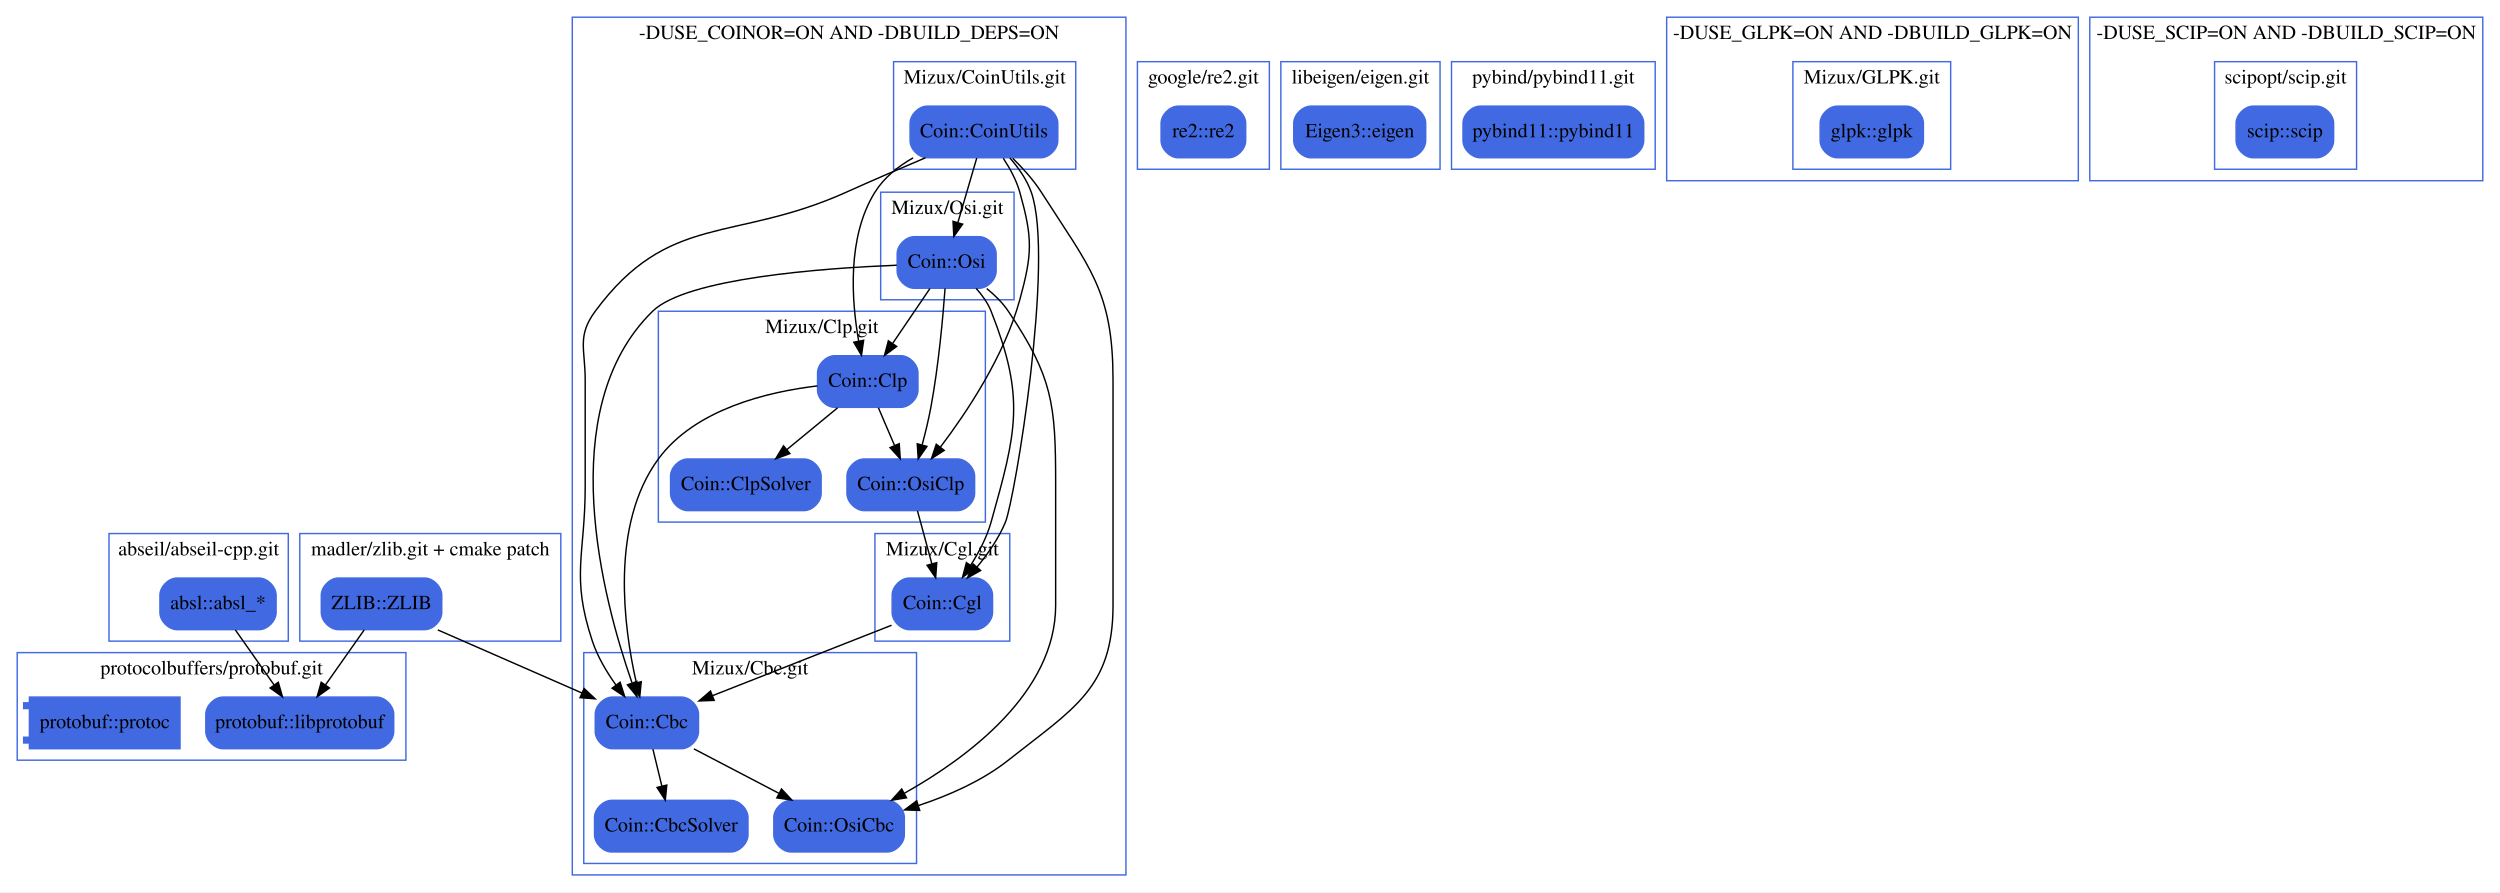
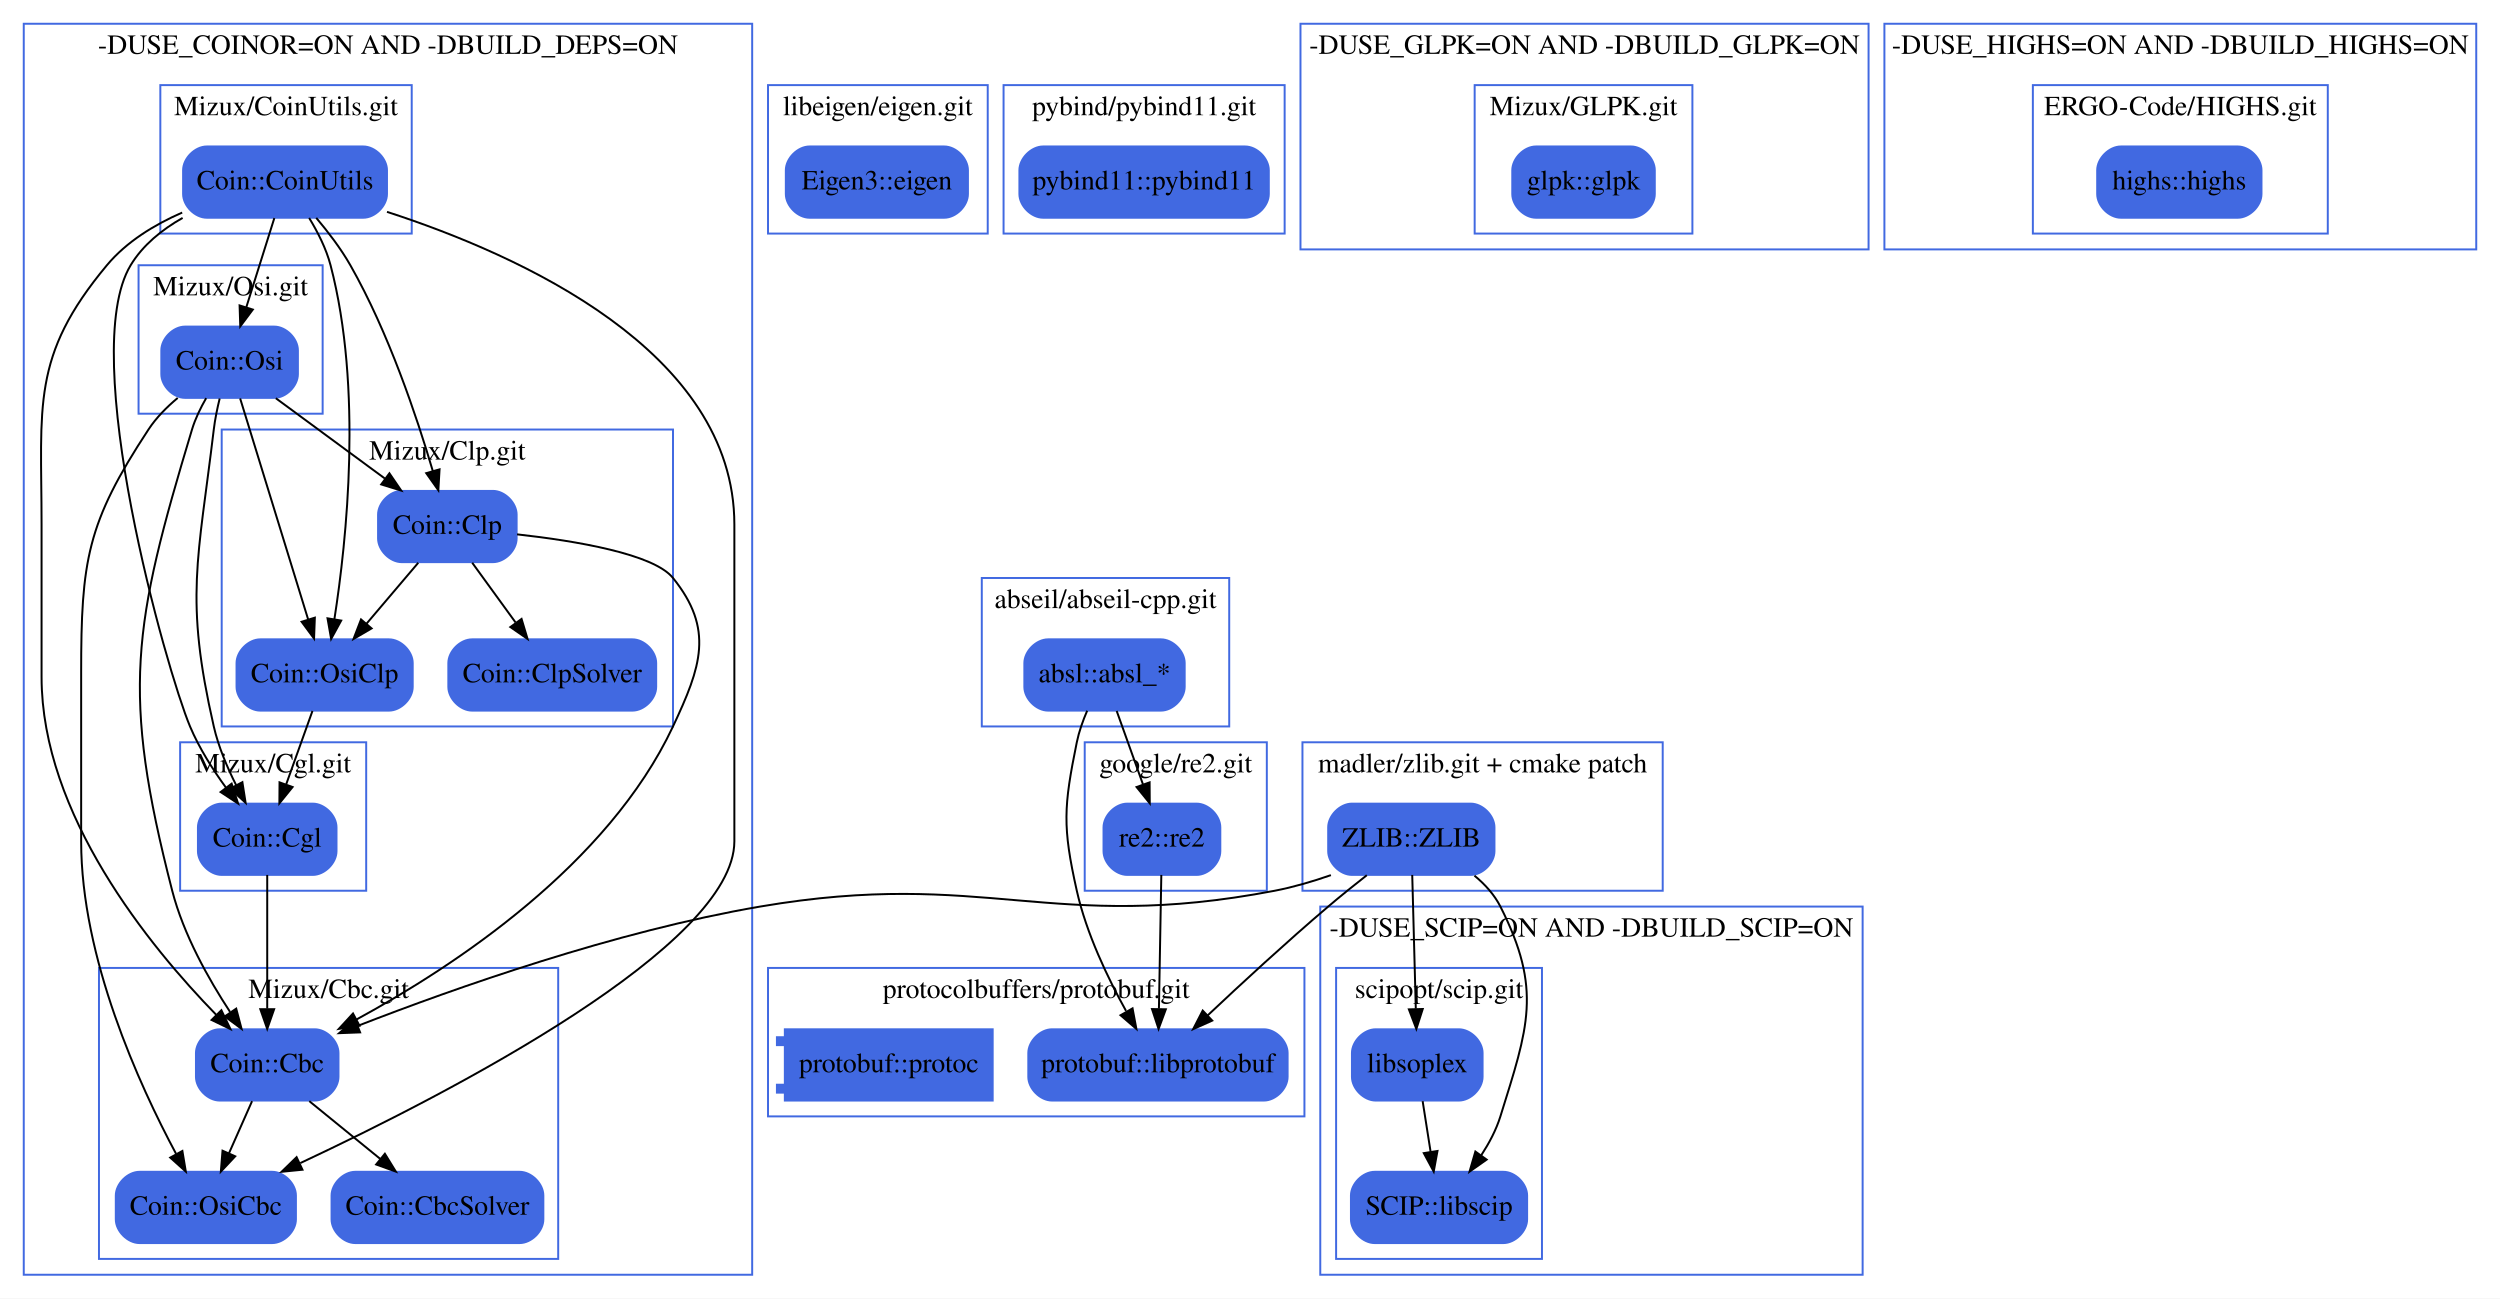
- <svg xmlns="http://www.w3.org/2000/svg" width="1743pt" height="622pt" viewBox="0.00 0.00 1743.00 622.00">
-   <g id="graph0" class="graph" transform="scale(1 1) rotate(0) translate(4 618)">
-     <polygon fill="white" stroke="transparent" points="-4,4 -4,-618 1739,-618 1739,4 -4,4" />
+ <svg xmlns="http://www.w3.org/2000/svg" width="1263pt" height="656pt" viewBox="0.00 0.00 1263.00 656.00">
+   <g id="graph0" class="graph" transform="scale(1 1) rotate(0) translate(4 652)">
+     <polygon fill="white" stroke="transparent" points="-4,4 -4,-652 1259,-652 1259,4 -4,4" />
    <g id="clust1" class="cluster">
-       <polygon fill="none" stroke="royalblue" points="205,-171 205,-246 387,-246 387,-171 205,-171" />
-       <text text-anchor="middle" x="296" y="-230.8" font-family="Times,serif" font-size="14.00">madler/zlib.git + cmake patch</text>
+       <polygon fill="none" stroke="royalblue" points="654,-202 654,-277 836,-277 836,-202 654,-202" />
+       <text text-anchor="middle" x="745" y="-261.8" font-family="Times,serif" font-size="14.00">madler/zlib.git + cmake patch</text>
    </g>
    <g id="clust2" class="cluster">
-       <polygon fill="none" stroke="royalblue" points="72,-171 72,-246 197,-246 197,-171 72,-171" />
-       <text text-anchor="middle" x="134.5" y="-230.8" font-family="Times,serif" font-size="14.00">abseil/abseil-cpp.git</text>
+       <polygon fill="none" stroke="royalblue" points="492,-285 492,-360 617,-360 617,-285 492,-285" />
+       <text text-anchor="middle" x="554.5" y="-344.8" font-family="Times,serif" font-size="14.00">abseil/abseil-cpp.git</text>
    </g>
    <g id="clust3" class="cluster">
-       <polygon fill="none" stroke="royalblue" points="8,-88 8,-163 279,-163 279,-88 8,-88" />
-       <text text-anchor="middle" x="143.5" y="-147.8" font-family="Times,serif" font-size="14.00">protocolbuffers/protobuf.git</text>
+       <polygon fill="none" stroke="royalblue" points="384,-88 384,-163 655,-163 655,-88 384,-88" />
+       <text text-anchor="middle" x="519.5" y="-147.8" font-family="Times,serif" font-size="14.00">protocolbuffers/protobuf.git</text>
    </g>
    <g id="clust4" class="cluster">
-       <polygon fill="none" stroke="royalblue" points="789,-500 789,-575 881,-575 881,-500 789,-500" />
-       <text text-anchor="middle" x="835" y="-559.8" font-family="Times,serif" font-size="14.00">google/re2.git</text>
+       <polygon fill="none" stroke="royalblue" points="544,-202 544,-277 636,-277 636,-202 544,-202" />
+       <text text-anchor="middle" x="590" y="-261.8" font-family="Times,serif" font-size="14.00">google/re2.git</text>
    </g>
    <g id="clust5" class="cluster">
-       <polygon fill="none" stroke="royalblue" points="889,-500 889,-575 1000,-575 1000,-500 889,-500" />
-       <text text-anchor="middle" x="944.5" y="-559.8" font-family="Times,serif" font-size="14.00">libeigen/eigen.git</text>
+       <polygon fill="none" stroke="royalblue" points="384,-534 384,-609 495,-609 495,-534 384,-534" />
+       <text text-anchor="middle" x="439.5" y="-593.8" font-family="Times,serif" font-size="14.00">libeigen/eigen.git</text>
    </g>
    <g id="clust6" class="cluster">
-       <polygon fill="none" stroke="royalblue" points="1008,-500 1008,-575 1150,-575 1150,-500 1008,-500" />
-       <text text-anchor="middle" x="1079" y="-559.8" font-family="Times,serif" font-size="14.00">pybind/pybind11.git</text>
+       <polygon fill="none" stroke="royalblue" points="503,-534 503,-609 645,-609 645,-534 503,-534" />
+       <text text-anchor="middle" x="574" y="-593.8" font-family="Times,serif" font-size="14.00">pybind/pybind11.git</text>
    </g>
    <g id="clust7" class="cluster">
-       <polygon fill="none" stroke="royalblue" points="395,-8 395,-606 781,-606 781,-8 395,-8" />
-       <text text-anchor="middle" x="588" y="-590.8" font-family="Times,serif" font-size="14.00">-DUSE_COINOR=ON AND -DBUILD_DEPS=ON</text>
+       <polygon fill="none" stroke="royalblue" points="8,-8 8,-640 376,-640 376,-8 8,-8" />
+       <text text-anchor="middle" x="192" y="-624.8" font-family="Times,serif" font-size="14.00">-DUSE_COINOR=ON AND -DBUILD_DEPS=ON</text>
    </g>
    <g id="clust8" class="cluster">
-       <polygon fill="none" stroke="royalblue" points="619,-500 619,-575 746,-575 746,-500 619,-500" />
-       <text text-anchor="middle" x="682.5" y="-559.8" font-family="Times,serif" font-size="14.00">Mizux/CoinUtils.git</text>
+       <polygon fill="none" stroke="royalblue" points="77,-534 77,-609 204,-609 204,-534 77,-534" />
+       <text text-anchor="middle" x="140.5" y="-593.8" font-family="Times,serif" font-size="14.00">Mizux/CoinUtils.git</text>
    </g>
    <g id="clust9" class="cluster">
-       <polygon fill="none" stroke="royalblue" points="610,-409 610,-484 703,-484 703,-409 610,-409" />
-       <text text-anchor="middle" x="656.5" y="-468.8" font-family="Times,serif" font-size="14.00">Mizux/Osi.git</text>
+       <polygon fill="none" stroke="royalblue" points="66,-443 66,-518 159,-518 159,-443 66,-443" />
+       <text text-anchor="middle" x="112.5" y="-502.8" font-family="Times,serif" font-size="14.00">Mizux/Osi.git</text>
    </g>
    <g id="clust10" class="cluster">
-       <polygon fill="none" stroke="royalblue" points="455,-254 455,-401 683,-401 683,-254 455,-254" />
-       <text text-anchor="middle" x="569" y="-385.8" font-family="Times,serif" font-size="14.00">Mizux/Clp.git</text>
+       <polygon fill="none" stroke="royalblue" points="108,-285 108,-435 336,-435 336,-285 108,-285" />
+       <text text-anchor="middle" x="222" y="-419.8" font-family="Times,serif" font-size="14.00">Mizux/Clp.git</text>
    </g>
    <g id="clust11" class="cluster">
-       <polygon fill="none" stroke="royalblue" points="606,-171 606,-246 700,-246 700,-171 606,-171" />
-       <text text-anchor="middle" x="653" y="-230.8" font-family="Times,serif" font-size="14.00">Mizux/Cgl.git</text>
+       <polygon fill="none" stroke="royalblue" points="87,-202 87,-277 181,-277 181,-202 87,-202" />
+       <text text-anchor="middle" x="134" y="-261.8" font-family="Times,serif" font-size="14.00">Mizux/Cgl.git</text>
    </g>
    <g id="clust12" class="cluster">
-       <polygon fill="none" stroke="royalblue" points="403,-16 403,-163 635,-163 635,-16 403,-16" />
-       <text text-anchor="middle" x="519" y="-147.8" font-family="Times,serif" font-size="14.00">Mizux/Cbc.git</text>
+       <polygon fill="none" stroke="royalblue" points="46,-16 46,-163 278,-163 278,-16 46,-16" />
+       <text text-anchor="middle" x="162" y="-147.8" font-family="Times,serif" font-size="14.00">Mizux/Cbc.git</text>
    </g>
    <g id="clust13" class="cluster">
-       <polygon fill="none" stroke="royalblue" points="1158,-492 1158,-606 1445,-606 1445,-492 1158,-492" />
-       <text text-anchor="middle" x="1301.5" y="-590.8" font-family="Times,serif" font-size="14.00">-DUSE_GLPK=ON AND -DBUILD_GLPK=ON</text>
+       <polygon fill="none" stroke="royalblue" points="653,-526 653,-640 940,-640 940,-526 653,-526" />
+       <text text-anchor="middle" x="796.5" y="-624.8" font-family="Times,serif" font-size="14.00">-DUSE_GLPK=ON AND -DBUILD_GLPK=ON</text>
    </g>
    <g id="clust14" class="cluster">
-       <polygon fill="none" stroke="royalblue" points="1246,-500 1246,-575 1356,-575 1356,-500 1246,-500" />
-       <text text-anchor="middle" x="1301" y="-559.8" font-family="Times,serif" font-size="14.00">Mizux/GLPK.git</text>
+       <polygon fill="none" stroke="royalblue" points="741,-534 741,-609 851,-609 851,-534 741,-534" />
+       <text text-anchor="middle" x="796" y="-593.8" font-family="Times,serif" font-size="14.00">Mizux/GLPK.git</text>
    </g>
    <g id="clust15" class="cluster">
-       <polygon fill="none" stroke="royalblue" points="1453,-492 1453,-606 1727,-606 1727,-492 1453,-492" />
-       <text text-anchor="middle" x="1590" y="-590.8" font-family="Times,serif" font-size="14.00">-DUSE_SCIP=ON AND -DBUILD_SCIP=ON</text>
+       <polygon fill="none" stroke="royalblue" points="948,-526 948,-640 1247,-640 1247,-526 948,-526" />
+       <text text-anchor="middle" x="1097.5" y="-624.8" font-family="Times,serif" font-size="14.00">-DUSE_HIGHS=ON AND -DBUILD_HIGHS=ON</text>
    </g>
    <g id="clust16" class="cluster">
-       <polygon fill="none" stroke="royalblue" points="1540,-500 1540,-575 1639,-575 1639,-500 1540,-500" />
-       <text text-anchor="middle" x="1589.5" y="-559.8" font-family="Times,serif" font-size="14.00">scipopt/scip.git</text>
+       <polygon fill="none" stroke="royalblue" points="1023,-534 1023,-609 1172,-609 1172,-534 1023,-534" />
+       <text text-anchor="middle" x="1097.5" y="-593.8" font-family="Times,serif" font-size="14.00">ERGO-Code/HIGHS.git</text>
+     </g>
+     <g id="clust17" class="cluster">
+       <polygon fill="none" stroke="royalblue" points="663,-8 663,-194 937,-194 937,-8 663,-8" />
+       <text text-anchor="middle" x="800" y="-178.8" font-family="Times,serif" font-size="14.00">-DUSE_SCIP=ON AND -DBUILD_SCIP=ON</text>
+     </g>
+     <g id="clust18" class="cluster">
+       <polygon fill="none" stroke="royalblue" points="671,-16 671,-163 775,-163 775,-16 671,-16" />
+       <text text-anchor="middle" x="723" y="-147.8" font-family="Times,serif" font-size="14.00">scipopt/scip.git</text>
    </g>
    <g id="node1" class="node">
-       <path fill="royalblue" stroke="royalblue" d="M292,-215C292,-215 232,-215 232,-215 226,-215 220,-209 220,-203 220,-203 220,-191 220,-191 220,-185 226,-179 232,-179 232,-179 292,-179 292,-179 298,-179 304,-185 304,-191 304,-191 304,-203 304,-203 304,-209 298,-215 292,-215" />
-       <text text-anchor="middle" x="262" y="-193.3" font-family="Times,serif" font-size="14.00">ZLIB::ZLIB</text>
+       <path fill="royalblue" stroke="royalblue" d="M739,-246C739,-246 679,-246 679,-246 673,-246 667,-240 667,-234 667,-234 667,-222 667,-222 667,-216 673,-210 679,-210 679,-210 739,-210 739,-210 745,-210 751,-216 751,-222 751,-222 751,-234 751,-234 751,-240 745,-246 739,-246" />
+       <text text-anchor="middle" x="709" y="-224.3" font-family="Times,serif" font-size="14.00">ZLIB::ZLIB</text>
    </g>
    <g id="node3" class="node">
-       <path fill="royalblue" stroke="royalblue" d="M258.5,-132C258.5,-132 151.5,-132 151.5,-132 145.5,-132 139.5,-126 139.5,-120 139.5,-120 139.5,-108 139.5,-108 139.5,-102 145.5,-96 151.5,-96 151.5,-96 258.5,-96 258.5,-96 264.5,-96 270.5,-102 270.5,-108 270.5,-108 270.5,-120 270.5,-120 270.5,-126 264.5,-132 258.5,-132" />
-       <text text-anchor="middle" x="205" y="-110.3" font-family="Times,serif" font-size="14.00">protobuf::libprotobuf</text>
+       <path fill="royalblue" stroke="royalblue" d="M634.5,-132C634.5,-132 527.5,-132 527.5,-132 521.5,-132 515.5,-126 515.5,-120 515.5,-120 515.5,-108 515.5,-108 515.5,-102 521.5,-96 527.5,-96 527.5,-96 634.5,-96 634.5,-96 640.5,-96 646.5,-102 646.5,-108 646.5,-108 646.5,-120 646.5,-120 646.5,-126 640.5,-132 634.5,-132" />
+       <text text-anchor="middle" x="581" y="-110.3" font-family="Times,serif" font-size="14.00">protobuf::libprotobuf</text>
+     </g>
+     <g id="edge20" class="edge">
+       <path fill="none" stroke="black" d="M686.51,-209.85C680.12,-204.84 673.22,-199.29 667,-194 645.97,-176.12 622.98,-154.92 606.07,-138.98" />
+       <polygon fill="black" stroke="black" points="608.42,-136.39 598.76,-132.06 603.61,-141.47 608.42,-136.39" />
+     </g>
+     <g id="node14" class="node">
+       <path fill="royalblue" stroke="royalblue" d="M155,-132C155,-132 107,-132 107,-132 101,-132 95,-126 95,-120 95,-120 95,-108 95,-108 95,-102 101,-96 107,-96 107,-96 155,-96 155,-96 161,-96 167,-102 167,-108 167,-108 167,-120 167,-120 167,-126 161,-132 155,-132" />
+       <text text-anchor="middle" x="131" y="-110.3" font-family="Times,serif" font-size="14.00">Coin::Cbc</text>
+     </g>
+     <g id="edge21" class="edge">
+       <path fill="none" stroke="black" d="M668.37,-209.88C659.19,-206.69 649.39,-203.8 640,-202 526.45,-180.26 493.96,-213.44 380,-194 307.07,-181.56 225.98,-152.9 176.74,-133.74" />
+       <polygon fill="black" stroke="black" points="177.92,-130.44 167.33,-130.04 175.36,-136.95 177.92,-130.44" />
+     </g>
+     <g id="node19" class="node">
+       <path fill="royalblue" stroke="royalblue" d="M755.5,-60C755.5,-60 690.5,-60 690.5,-60 684.5,-60 678.5,-54 678.5,-48 678.5,-48 678.5,-36 678.5,-36 678.5,-30 684.5,-24 690.5,-24 690.5,-24 755.5,-24 755.5,-24 761.5,-24 767.5,-30 767.5,-36 767.5,-36 767.5,-48 767.5,-48 767.5,-54 761.5,-60 755.5,-60" />
+       <text text-anchor="middle" x="723" y="-38.3" font-family="Times,serif" font-size="14.00">SCIP::libscip</text>
+     </g>
+     <g id="edge23" class="edge">
+       <path fill="none" stroke="black" d="M740.89,-209.63C746.18,-205.26 750.93,-200.05 754,-194 775.29,-151.98 767.99,-132.98 754,-88 751.88,-81.18 748.33,-74.49 744.37,-68.43" />
+       <polygon fill="black" stroke="black" points="747.06,-66.17 738.4,-60.07 741.36,-70.24 747.06,-66.17" />
+     </g>
+     <g id="node20" class="node">
+       <path fill="royalblue" stroke="royalblue" d="M733,-132C733,-132 691,-132 691,-132 685,-132 679,-126 679,-120 679,-120 679,-108 679,-108 679,-102 685,-96 691,-96 691,-96 733,-96 733,-96 739,-96 745,-102 745,-108 745,-108 745,-120 745,-120 745,-126 739,-132 733,-132" />
+       <text text-anchor="middle" x="712" y="-110.3" font-family="Times,serif" font-size="14.00">libsoplex</text>
+     </g>
+     <g id="edge22" class="edge">
+       <path fill="none" stroke="black" d="M709.46,-209.99C709.94,-192.06 710.7,-163.56 711.26,-142.44" />
+       <polygon fill="black" stroke="black" points="714.77,-142.26 711.54,-132.17 707.77,-142.07 714.77,-142.26" />
+     </g>
+     <g id="node2" class="node">
+       <path fill="royalblue" stroke="royalblue" d="M582.5,-329C582.5,-329 525.5,-329 525.5,-329 519.5,-329 513.5,-323 513.5,-317 513.5,-317 513.5,-305 513.5,-305 513.5,-299 519.5,-293 525.5,-293 525.5,-293 582.5,-293 582.5,-293 588.5,-293 594.5,-299 594.5,-305 594.5,-305 594.5,-317 594.5,-317 594.5,-323 588.5,-329 582.5,-329" />
+       <text text-anchor="middle" x="554" y="-307.3" font-family="Times,serif" font-size="14.00">absl::absl_*</text>
+     </g>
+     <g id="edge25" class="edge">
+       <path fill="none" stroke="black" d="M545.24,-292.95C543.09,-287.94 541.09,-282.37 540,-277 533.36,-244.34 532.72,-234.53 540,-202 544.82,-180.48 555.58,-158.01 564.87,-141.29" />
+       <polygon fill="black" stroke="black" points="568.16,-142.58 570.11,-132.17 562.09,-139.1 568.16,-142.58" />
+     </g>
+     <g id="node5" class="node">
+       <path fill="royalblue" stroke="royalblue" d="M600.5,-246C600.5,-246 565.5,-246 565.5,-246 559.5,-246 553.5,-240 553.5,-234 553.5,-234 553.5,-222 553.5,-222 553.5,-216 559.5,-210 565.5,-210 565.5,-210 600.5,-210 600.5,-210 606.5,-210 612.5,-216 612.5,-222 612.5,-222 612.5,-234 612.5,-234 612.5,-240 606.5,-246 600.5,-246" />
+       <text text-anchor="middle" x="583" y="-224.3" font-family="Times,serif" font-size="14.00">re2::re2</text>
+     </g>
+     <g id="edge24" class="edge">
+       <path fill="none" stroke="black" d="M560.15,-292.82C563.99,-282.08 569.03,-268.03 573.39,-255.84" />
+       <polygon fill="black" stroke="black" points="576.78,-256.75 576.86,-246.15 570.19,-254.39 576.78,-256.75" />
+     </g>
+     <g id="node4" class="node">
+       <polygon fill="royalblue" stroke="royalblue" points="497.5,-132 392.5,-132 392.5,-128 388.5,-128 388.5,-124 392.5,-124 392.5,-104 388.5,-104 388.5,-100 392.5,-100 392.5,-96 497.5,-96 497.5,-132" />
+       <polyline fill="none" stroke="royalblue" points="392.5,-128 396.5,-128 396.5,-124 392.5,-124 " />
+       <polyline fill="none" stroke="royalblue" points="392.5,-104 396.5,-104 396.5,-100 392.5,-100 " />
+       <text text-anchor="middle" x="445" y="-110.3" font-family="Times,serif" font-size="14.00">protobuf::protoc</text>
+     </g>
+     <g id="edge26" class="edge">
+       <path fill="none" stroke="black" d="M582.7,-209.99C582.38,-192.06 581.87,-163.56 581.49,-142.44" />
+       <polygon fill="black" stroke="black" points="584.98,-142.11 581.31,-132.17 577.99,-142.23 584.98,-142.11" />
+     </g>
+     <g id="node6" class="node">
+       <path fill="royalblue" stroke="royalblue" d="M473,-578C473,-578 405,-578 405,-578 399,-578 393,-572 393,-566 393,-566 393,-554 393,-554 393,-548 399,-542 405,-542 405,-542 473,-542 473,-542 479,-542 485,-548 485,-554 485,-554 485,-566 485,-566 485,-572 479,-578 473,-578" />
+       <text text-anchor="middle" x="439" y="-556.3" font-family="Times,serif" font-size="14.00">Eigen3::eigen</text>
+     </g>
+     <g id="node7" class="node">
+       <path fill="royalblue" stroke="royalblue" d="M625,-578C625,-578 523,-578 523,-578 517,-578 511,-572 511,-566 511,-566 511,-554 511,-554 511,-548 517,-542 523,-542 523,-542 625,-542 625,-542 631,-542 637,-548 637,-554 637,-554 637,-566 637,-566 637,-572 631,-578 625,-578" />
+       <text text-anchor="middle" x="574" y="-556.3" font-family="Times,serif" font-size="14.00">pybind11::pybind11</text>
+     </g>
+     <g id="node8" class="node">
+       <path fill="royalblue" stroke="royalblue" d="M179.5,-578C179.5,-578 100.5,-578 100.5,-578 94.5,-578 88.5,-572 88.5,-566 88.5,-566 88.5,-554 88.5,-554 88.5,-548 94.5,-542 100.5,-542 100.5,-542 179.5,-542 179.5,-542 185.5,-542 191.5,-548 191.5,-554 191.5,-554 191.5,-566 191.5,-566 191.5,-572 185.5,-578 179.5,-578" />
+       <text text-anchor="middle" x="140" y="-556.3" font-family="Times,serif" font-size="14.00">Coin::CoinUtils</text>
+     </g>
+     <g id="node9" class="node">
+       <path fill="royalblue" stroke="royalblue" d="M134.5,-487C134.5,-487 89.5,-487 89.5,-487 83.5,-487 77.5,-481 77.5,-475 77.5,-475 77.5,-463 77.5,-463 77.5,-457 83.5,-451 89.5,-451 89.5,-451 134.5,-451 134.5,-451 140.5,-451 146.5,-457 146.5,-463 146.5,-463 146.5,-475 146.5,-475 146.5,-481 140.5,-487 134.5,-487" />
+       <text text-anchor="middle" x="112" y="-465.3" font-family="Times,serif" font-size="14.00">Coin::Osi</text>
+     </g>
+     <g id="edge1" class="edge">
+       <path fill="none" stroke="black" d="M134.6,-541.84C130.57,-529.04 124.99,-511.3 120.39,-496.65" />
+       <polygon fill="black" stroke="black" points="123.72,-495.6 117.38,-487.11 117.04,-497.7 123.72,-495.6" />
+     </g>
+     <g id="node10" class="node">
+       <path fill="royalblue" stroke="royalblue" d="M245,-404C245,-404 199,-404 199,-404 193,-404 187,-398 187,-392 187,-392 187,-380 187,-380 187,-374 193,-368 199,-368 199,-368 245,-368 245,-368 251,-368 257,-374 257,-380 257,-380 257,-392 257,-392 257,-398 251,-404 245,-404" />
+       <text text-anchor="middle" x="222" y="-382.3" font-family="Times,serif" font-size="14.00">Coin::Clp</text>
+     </g>
+     <g id="edge2" class="edge">
+       <path fill="none" stroke="black" d="M155.77,-541.93C161.72,-534.89 168.21,-526.42 173,-518 192.29,-484.14 206.65,-441.24 214.68,-413.95" />
+       <polygon fill="black" stroke="black" points="218.06,-414.89 217.45,-404.31 211.33,-412.96 218.06,-414.89" />
+     </g>
+     <g id="node11" class="node">
+       <path fill="royalblue" stroke="royalblue" d="M192.5,-329C192.5,-329 127.5,-329 127.5,-329 121.5,-329 115.5,-323 115.5,-317 115.5,-317 115.5,-305 115.5,-305 115.5,-299 121.5,-293 127.5,-293 127.5,-293 192.5,-293 192.5,-293 198.5,-293 204.5,-299 204.5,-305 204.5,-305 204.5,-317 204.5,-317 204.5,-323 198.5,-329 192.5,-329" />
+       <text text-anchor="middle" x="160" y="-307.3" font-family="Times,serif" font-size="14.00">Coin::OsiClp</text>
+     </g>
+     <g id="edge4" class="edge">
+       <path fill="none" stroke="black" d="M152.18,-541.89C156.49,-534.84 160.81,-526.37 163,-518 179.28,-455.71 171.18,-379.17 164.94,-339.22" />
+       <polygon fill="black" stroke="black" points="168.37,-338.49 163.29,-329.19 161.46,-339.63 168.37,-338.49" />
+     </g>
+     <g id="node13" class="node">
+       <path fill="royalblue" stroke="royalblue" d="M154,-246C154,-246 108,-246 108,-246 102,-246 96,-240 96,-234 96,-234 96,-222 96,-222 96,-216 102,-210 108,-210 108,-210 154,-210 154,-210 160,-210 166,-216 166,-222 166,-222 166,-234 166,-234 166,-240 160,-246 154,-246" />
+       <text text-anchor="middle" x="131" y="-224.3" font-family="Times,serif" font-size="14.00">Coin::Cgl</text>
+     </g>
+     <g id="edge8" class="edge">
+       <path fill="none" stroke="black" d="M88.26,-541.91C77.82,-536.01 68.17,-528.21 62,-518 34.92,-473.18 80.16,-313.17 92,-285 96.57,-274.13 103.48,-263.25 110.22,-254" />
+       <polygon fill="black" stroke="black" points="113.02,-256.1 116.3,-246.03 107.45,-251.86 113.02,-256.1" />
+     </g>
+     <g id="edge11" class="edge">
+       <path fill="none" stroke="black" d="M88.03,-544.61C73.96,-538.46 59.9,-529.87 50,-518 11.55,-471.89 17,-447.04 17,-387 17,-387 17,-387 17,-310 17,-240.55 71.56,-173.86 105.19,-139.36" />
+       <polygon fill="black" stroke="black" points="107.85,-141.65 112.43,-132.09 102.89,-136.71 107.85,-141.65" />
+     </g>
+     <g id="node15" class="node">
+       <path fill="royalblue" stroke="royalblue" d="M133.5,-60C133.5,-60 66.5,-60 66.5,-60 60.5,-60 54.5,-54 54.5,-48 54.5,-48 54.5,-36 54.5,-36 54.5,-30 60.5,-24 66.5,-24 66.5,-24 133.5,-24 133.5,-24 139.5,-24 145.5,-30 145.5,-36 145.5,-36 145.5,-48 145.5,-48 145.5,-54 139.5,-60 133.5,-60" />
+       <text text-anchor="middle" x="100" y="-38.3" font-family="Times,serif" font-size="14.00">Coin::OsiCbc</text>
+     </g>
+     <g id="edge15" class="edge">
+       <path fill="none" stroke="black" d="M191.51,-544.97C258.48,-523.24 367,-474.52 367,-387 367,-387 367,-387 367,-227 367,-174.36 224.53,-100.44 147.73,-64.42" />
+       <polygon fill="black" stroke="black" points="148.8,-61.06 138.25,-60.01 145.84,-67.41 148.8,-61.06" />
+     </g>
+     <g id="edge3" class="edge">
+       <path fill="none" stroke="black" d="M135.33,-450.82C151.37,-439.01 172.87,-423.18 190.44,-410.24" />
+       <polygon fill="black" stroke="black" points="192.73,-412.9 198.71,-404.15 188.58,-407.26 192.73,-412.9" />
+     </g>
+     <g id="edge5" class="edge">
+       <path fill="none" stroke="black" d="M117.32,-450.71C125.65,-423.65 141.82,-371.09 151.69,-339.01" />
+       <polygon fill="black" stroke="black" points="155.06,-339.96 154.66,-329.37 148.37,-337.9 155.06,-339.96" />
+     </g>
+     <g id="edge9" class="edge">
+       <path fill="none" stroke="black" d="M106.98,-450.67C105.75,-445.66 104.62,-440.15 104,-435 96.09,-368.8 89.15,-349.99 104,-285 106.32,-274.85 110.73,-264.39 115.32,-255.31" />
+       <polygon fill="black" stroke="black" points="118.45,-256.87 120.09,-246.4 112.28,-253.56 118.45,-256.87" />
+     </g>
+     <g id="edge12" class="edge">
+       <path fill="none" stroke="black" d="M100.16,-450.87C97.32,-445.95 94.64,-440.44 93,-435 63.08,-335.76 57.15,-302.37 83,-202 88.7,-179.87 101.35,-157.35 112.24,-140.76" />
+       <polygon fill="black" stroke="black" points="115.33,-142.44 118.05,-132.2 109.54,-138.51 115.33,-142.44" />
+     </g>
+     <g id="edge16" class="edge">
+       <path fill="none" stroke="black" d="M85.78,-450.96C80.25,-446.35 74.91,-440.96 71,-435 39.85,-387.6 37,-368.72 37,-312 37,-312 37,-312 37,-227 37,-168.05 66.3,-103.93 84.94,-69.11" />
+       <polygon fill="black" stroke="black" points="88.14,-70.54 89.88,-60.09 82,-67.18 88.14,-70.54" />
+     </g>
+     <g id="edge6" class="edge">
+       <path fill="none" stroke="black" d="M207.31,-367.7C199.51,-358.52 189.79,-347.07 181.19,-336.94" />
+       <polygon fill="black" stroke="black" points="183.73,-334.53 174.59,-329.18 178.39,-339.06 183.73,-334.53" />
+     </g>
+     <g id="node12" class="node">
+       <path fill="royalblue" stroke="royalblue" d="M315.5,-329C315.5,-329 234.5,-329 234.5,-329 228.5,-329 222.5,-323 222.5,-317 222.5,-317 222.5,-305 222.5,-305 222.5,-299 228.5,-293 234.5,-293 234.5,-293 315.5,-293 315.5,-293 321.5,-293 327.5,-299 327.5,-305 327.5,-305 327.5,-317 327.5,-317 327.5,-323 321.5,-329 315.5,-329" />
+       <text text-anchor="middle" x="275" y="-307.3" font-family="Times,serif" font-size="14.00">Coin::ClpSolver</text>
+     </g>
+     <g id="edge7" class="edge">
+       <path fill="none" stroke="black" d="M234.56,-367.7C241.09,-358.7 249.21,-347.52 256.45,-337.55" />
+       <polygon fill="black" stroke="black" points="259.49,-339.32 262.53,-329.18 253.82,-335.21 259.49,-339.32" />
+     </g>
+     <g id="edge13" class="edge">
+       <path fill="none" stroke="black" d="M257.21,-382.05C286.95,-378.73 326.22,-372.16 336,-360 356.89,-334.03 350.17,-315.17 336,-285 303.15,-215.07 225.84,-164 176.11,-136.97" />
+       <polygon fill="black" stroke="black" points="177.63,-133.81 167.16,-132.2 174.34,-139.99 177.63,-133.81" />
+     </g>
+     <g id="edge10" class="edge">
+       <path fill="none" stroke="black" d="M153.85,-292.82C150.01,-282.08 144.97,-268.03 140.61,-255.84" />
+       <polygon fill="black" stroke="black" points="143.81,-254.39 137.14,-246.15 137.22,-256.75 143.81,-254.39" />
+     </g>
+     <g id="edge14" class="edge">
+       <path fill="none" stroke="black" d="M131,-209.99C131,-192.06 131,-163.56 131,-142.44" />
+       <polygon fill="black" stroke="black" points="134.5,-142.17 131,-132.17 127.5,-142.17 134.5,-142.17" />
+     </g>
+     <g id="edge17" class="edge">
+       <path fill="none" stroke="black" d="M123.34,-95.7C119.81,-87.73 115.54,-78.1 111.63,-69.26" />
+       <polygon fill="black" stroke="black" points="114.82,-67.83 107.57,-60.1 108.42,-70.67 114.82,-67.83" />
+     </g>
+     <g id="node16" class="node">
+       <path fill="royalblue" stroke="royalblue" d="M258.5,-60C258.5,-60 175.5,-60 175.5,-60 169.5,-60 163.5,-54 163.5,-48 163.5,-48 163.5,-36 163.5,-36 163.5,-30 169.5,-24 175.5,-24 175.5,-24 258.5,-24 258.5,-24 264.5,-24 270.5,-30 270.5,-36 270.5,-36 270.5,-48 270.5,-48 270.5,-54 264.5,-60 258.5,-60" />
+       <text text-anchor="middle" x="217" y="-38.3" font-family="Times,serif" font-size="14.00">Coin::CbcSolver</text>
+     </g>
+     <g id="edge18" class="edge">
+       <path fill="none" stroke="black" d="M152.26,-95.7C163.09,-86.88 176.42,-76.03 188.16,-66.47" />
+       <polygon fill="black" stroke="black" points="190.44,-69.13 195.99,-60.1 186.02,-63.7 190.44,-69.13" />
+     </g>
+     <g id="node17" class="node">
+       <path fill="royalblue" stroke="royalblue" d="M820,-578C820,-578 772,-578 772,-578 766,-578 760,-572 760,-566 760,-566 760,-554 760,-554 760,-548 766,-542 772,-542 772,-542 820,-542 820,-542 826,-542 832,-548 832,-554 832,-554 832,-566 832,-566 832,-572 826,-578 820,-578" />
+       <text text-anchor="middle" x="796" y="-556.3" font-family="Times,serif" font-size="14.00">glpk::glpk</text>
+     </g>
+     <g id="node18" class="node">
+       <path fill="royalblue" stroke="royalblue" d="M1126.5,-578C1126.5,-578 1067.5,-578 1067.5,-578 1061.5,-578 1055.5,-572 1055.5,-566 1055.5,-566 1055.5,-554 1055.5,-554 1055.5,-548 1061.5,-542 1067.5,-542 1067.5,-542 1126.5,-542 1126.5,-542 1132.5,-542 1138.5,-548 1138.5,-554 1138.5,-554 1138.5,-566 1138.5,-566 1138.5,-572 1132.5,-578 1126.5,-578" />
+       <text text-anchor="middle" x="1097" y="-556.3" font-family="Times,serif" font-size="14.00">highs::highs</text>
    </g>
    <g id="edge19" class="edge">
-       <path fill="none" stroke="black" d="M249.91,-178.82C242.05,-167.65 231.67,-152.9 222.86,-140.38" />
-       <polygon fill="black" stroke="black" points="225.69,-138.32 217.07,-132.15 219.96,-142.35 225.69,-138.32" />
-     </g>
-     <g id="node14" class="node">
-       <path fill="royalblue" stroke="royalblue" d="M471,-132C471,-132 423,-132 423,-132 417,-132 411,-126 411,-120 411,-120 411,-108 411,-108 411,-102 417,-96 423,-96 423,-96 471,-96 471,-96 477,-96 483,-102 483,-108 483,-108 483,-120 483,-120 483,-126 477,-132 471,-132" />
-       <text text-anchor="middle" x="447" y="-110.3" font-family="Times,serif" font-size="14.00">Coin::Cbc</text>
-     </g>
-     <g id="edge20" class="edge">
-       <path fill="none" stroke="black" d="M301.23,-178.82C330.65,-165.94 370.96,-148.29 401.74,-134.82" />
-       <polygon fill="black" stroke="black" points="403.2,-138 410.96,-130.78 400.4,-131.58 403.2,-138" />
-     </g>
-     <g id="node2" class="node">
-       <path fill="royalblue" stroke="royalblue" d="M176.5,-215C176.5,-215 119.5,-215 119.5,-215 113.5,-215 107.5,-209 107.5,-203 107.5,-203 107.5,-191 107.5,-191 107.5,-185 113.5,-179 119.5,-179 119.5,-179 176.5,-179 176.5,-179 182.5,-179 188.5,-185 188.5,-191 188.5,-191 188.5,-203 188.5,-203 188.5,-209 182.5,-215 176.5,-215" />
-       <text text-anchor="middle" x="148" y="-193.3" font-family="Times,serif" font-size="14.00">absl::absl_*</text>
-     </g>
-     <g id="edge21" class="edge">
-       <path fill="none" stroke="black" d="M160.09,-178.82C167.95,-167.65 178.33,-152.9 187.14,-140.38" />
-       <polygon fill="black" stroke="black" points="190.04,-142.35 192.93,-132.15 184.31,-138.32 190.04,-142.35" />
-     </g>
-     <g id="node4" class="node">
-       <polygon fill="royalblue" stroke="royalblue" points="121.5,-132 16.5,-132 16.5,-128 12.5,-128 12.5,-124 16.5,-124 16.5,-104 12.5,-104 12.5,-100 16.5,-100 16.5,-96 121.5,-96 121.5,-132" />
-       <polyline fill="none" stroke="royalblue" points="16.5,-128 20.5,-128 20.5,-124 16.5,-124 " />
-       <polyline fill="none" stroke="royalblue" points="16.5,-104 20.5,-104 20.5,-100 16.5,-100 " />
-       <text text-anchor="middle" x="69" y="-110.3" font-family="Times,serif" font-size="14.00">protobuf::protoc</text>
-     </g>
-     <g id="node5" class="node">
-       <path fill="royalblue" stroke="royalblue" d="M852.5,-544C852.5,-544 817.5,-544 817.5,-544 811.5,-544 805.5,-538 805.5,-532 805.5,-532 805.5,-520 805.5,-520 805.5,-514 811.5,-508 817.5,-508 817.5,-508 852.5,-508 852.5,-508 858.5,-508 864.5,-514 864.5,-520 864.5,-520 864.5,-532 864.5,-532 864.5,-538 858.5,-544 852.5,-544" />
-       <text text-anchor="middle" x="835" y="-522.3" font-family="Times,serif" font-size="14.00">re2::re2</text>
-     </g>
-     <g id="node6" class="node">
-       <path fill="royalblue" stroke="royalblue" d="M978,-544C978,-544 910,-544 910,-544 904,-544 898,-538 898,-532 898,-532 898,-520 898,-520 898,-514 904,-508 910,-508 910,-508 978,-508 978,-508 984,-508 990,-514 990,-520 990,-520 990,-532 990,-532 990,-538 984,-544 978,-544" />
-       <text text-anchor="middle" x="944" y="-522.3" font-family="Times,serif" font-size="14.00">Eigen3::eigen</text>
-     </g>
-     <g id="node7" class="node">
-       <path fill="royalblue" stroke="royalblue" d="M1130,-544C1130,-544 1028,-544 1028,-544 1022,-544 1016,-538 1016,-532 1016,-532 1016,-520 1016,-520 1016,-514 1022,-508 1028,-508 1028,-508 1130,-508 1130,-508 1136,-508 1142,-514 1142,-520 1142,-520 1142,-532 1142,-532 1142,-538 1136,-544 1130,-544" />
-       <text text-anchor="middle" x="1079" y="-522.3" font-family="Times,serif" font-size="14.00">pybind11::pybind11</text>
-     </g>
-     <g id="node8" class="node">
-       <path fill="royalblue" stroke="royalblue" d="M721.5,-544C721.5,-544 642.5,-544 642.5,-544 636.5,-544 630.5,-538 630.5,-532 630.5,-532 630.5,-520 630.5,-520 630.5,-514 636.5,-508 642.5,-508 642.5,-508 721.5,-508 721.5,-508 727.5,-508 733.5,-514 733.5,-520 733.5,-520 733.5,-532 733.5,-532 733.5,-538 727.5,-544 721.5,-544" />
-       <text text-anchor="middle" x="682" y="-522.3" font-family="Times,serif" font-size="14.00">Coin::CoinUtils</text>
-     </g>
-     <g id="node9" class="node">
-       <path fill="royalblue" stroke="royalblue" d="M678.5,-453C678.5,-453 633.5,-453 633.5,-453 627.5,-453 621.5,-447 621.5,-441 621.5,-441 621.5,-429 621.5,-429 621.5,-423 627.5,-417 633.5,-417 633.5,-417 678.5,-417 678.5,-417 684.5,-417 690.5,-423 690.5,-429 690.5,-429 690.5,-441 690.5,-441 690.5,-447 684.5,-453 678.5,-453" />
-       <text text-anchor="middle" x="656" y="-431.3" font-family="Times,serif" font-size="14.00">Coin::Osi</text>
-     </g>
-     <g id="edge1" class="edge">
-       <path fill="none" stroke="black" d="M676.99,-507.84C673.28,-495.16 668.16,-477.64 663.91,-463.08" />
-       <polygon fill="black" stroke="black" points="667.16,-461.72 661,-453.11 660.44,-463.69 667.16,-461.72" />
-     </g>
-     <g id="node10" class="node">
-       <path fill="royalblue" stroke="royalblue" d="M624,-370C624,-370 578,-370 578,-370 572,-370 566,-364 566,-358 566,-358 566,-346 566,-346 566,-340 572,-334 578,-334 578,-334 624,-334 624,-334 630,-334 636,-340 636,-346 636,-346 636,-358 636,-358 636,-364 630,-370 624,-370" />
-       <text text-anchor="middle" x="601" y="-348.3" font-family="Times,serif" font-size="14.00">Coin::Clp</text>
-     </g>
-     <g id="edge2" class="edge">
-       <path fill="none" stroke="black" d="M632.62,-507.94C622.14,-502 612.34,-494.18 606,-484 586.47,-452.65 589.69,-408.41 594.67,-380.22" />
-       <polygon fill="black" stroke="black" points="598.13,-380.74 596.62,-370.26 591.26,-379.4 598.13,-380.74" />
-     </g>
-     <g id="node11" class="node">
-       <path fill="royalblue" stroke="royalblue" d="M663.5,-298C663.5,-298 598.5,-298 598.5,-298 592.5,-298 586.5,-292 586.5,-286 586.5,-286 586.5,-274 586.5,-274 586.5,-268 592.5,-262 598.5,-262 598.5,-262 663.5,-262 663.5,-262 669.5,-262 675.5,-268 675.5,-274 675.5,-274 675.5,-286 675.5,-286 675.5,-292 669.5,-298 663.5,-298" />
-       <text text-anchor="middle" x="631" y="-276.3" font-family="Times,serif" font-size="14.00">Coin::OsiClp</text>
-     </g>
-     <g id="edge4" class="edge">
-       <path fill="none" stroke="black" d="M695.5,-507.63C700.09,-500.68 704.66,-492.35 707,-484 716.01,-451.91 715.82,-441.14 707,-409 696.29,-369.99 670.26,-330.82 651.65,-306.28" />
-       <polygon fill="black" stroke="black" points="654.31,-304 645.42,-298.24 648.77,-308.28 654.31,-304" />
-     </g>
-     <g id="node13" class="node">
-       <path fill="royalblue" stroke="royalblue" d="M676,-215C676,-215 630,-215 630,-215 624,-215 618,-209 618,-203 618,-203 618,-191 618,-191 618,-185 624,-179 630,-179 630,-179 676,-179 676,-179 682,-179 688,-185 688,-191 688,-191 688,-203 688,-203 688,-209 682,-215 676,-215" />
-       <text text-anchor="middle" x="653" y="-193.3" font-family="Times,serif" font-size="14.00">Coin::Cgl</text>
-     </g>
-     <g id="edge8" class="edge">
-       <path fill="none" stroke="black" d="M700.09,-507.88C706.03,-501.08 711.9,-492.79 715,-484 731.45,-437.33 703.38,-269.47 697,-254 692.34,-242.68 684.7,-231.74 677.09,-222.58" />
-       <polygon fill="black" stroke="black" points="679.7,-220.25 670.48,-215.03 674.43,-224.86 679.7,-220.25" />
-     </g>
-     <g id="edge11" class="edge">
-       <path fill="none" stroke="black" d="M641.21,-507.99C624.09,-500.75 604.01,-492.11 586,-484 507.51,-448.64 462.16,-470.23 411,-401 398.19,-383.66 404,-374.56 404,-353 404,-353 404,-353 404,-279 404,-230.95 393.83,-216.59 409,-171 412.6,-160.19 418.93,-149.53 425.4,-140.46" />
-       <polygon fill="black" stroke="black" points="428.33,-142.39 431.56,-132.3 422.74,-138.17 428.33,-142.39" />
-     </g>
-     <g id="node15" class="node">
-       <path fill="royalblue" stroke="royalblue" d="M614.5,-60C614.5,-60 547.5,-60 547.5,-60 541.5,-60 535.5,-54 535.5,-48 535.5,-48 535.5,-36 535.5,-36 535.5,-30 541.5,-24 547.5,-24 547.5,-24 614.5,-24 614.5,-24 620.5,-24 626.5,-30 626.5,-36 626.5,-36 626.5,-48 626.5,-48 626.5,-54 620.5,-60 614.5,-60" />
-       <text text-anchor="middle" x="581" y="-38.3" font-family="Times,serif" font-size="14.00">Coin::OsiCbc</text>
-     </g>
-     <g id="edge15" class="edge">
-       <path fill="none" stroke="black" d="M702.08,-507.62C709.08,-500.79 716.54,-492.55 722,-484 755.57,-431.49 772,-415.32 772,-353 772,-353 772,-353 772,-196 772,-138.06 744.4,-123.99 699,-88 680.83,-73.59 657.54,-63.41 636.45,-56.42" />
-       <polygon fill="black" stroke="black" points="637.22,-52.99 626.63,-53.34 635.12,-59.67 637.22,-52.99" />
-     </g>
-     <g id="edge3" class="edge">
-       <path fill="none" stroke="black" d="M644.34,-416.82C636.83,-405.76 626.92,-391.18 618.48,-378.75" />
-       <polygon fill="black" stroke="black" points="621.16,-376.46 612.65,-370.15 615.37,-380.39 621.16,-376.46" />
-     </g>
-     <g id="edge5" class="edge">
-       <path fill="none" stroke="black" d="M654.9,-416.9C653.43,-396.9 650.37,-362.85 645,-334 643.41,-325.45 641.17,-316.25 638.95,-307.95" />
-       <polygon fill="black" stroke="black" points="642.24,-306.74 636.19,-298.04 635.5,-308.61 642.24,-306.74" />
-     </g>
-     <g id="edge9" class="edge">
-       <path fill="none" stroke="black" d="M676.53,-416.94C680.79,-412.26 684.68,-406.85 687,-401 711.06,-340.26 704.6,-316.92 687,-254 684.06,-243.48 678.54,-232.98 672.79,-223.96" />
-       <polygon fill="black" stroke="black" points="675.56,-221.8 667.06,-215.48 669.77,-225.73 675.56,-221.8" />
-     </g>
-     <g id="edge12" class="edge">
-       <path fill="none" stroke="black" d="M621.25,-433.1C569.21,-431.01 474.59,-424.06 451,-401 380.8,-332.38 416.64,-199.18 436.6,-142.07" />
-       <polygon fill="black" stroke="black" points="440.02,-142.92 440.12,-132.32 433.43,-140.54 440.02,-142.92" />
-     </g>
-     <g id="edge16" class="edge">
-       <path fill="none" stroke="black" d="M683.96,-416.8C689.6,-412.25 695.01,-406.93 699,-401 729.88,-355.11 732,-336.31 732,-281 732,-281 732,-281 732,-196 732,-135.25 670.94,-89.89 626.48,-64.92" />
-       <polygon fill="black" stroke="black" points="628.01,-61.77 617.55,-60.05 624.66,-67.91 628.01,-61.77" />
-     </g>
-     <g id="edge6" class="edge">
-       <path fill="none" stroke="black" d="M608.42,-333.7C611.79,-325.81 615.87,-316.3 619.62,-307.55" />
-       <polygon fill="black" stroke="black" points="622.95,-308.67 623.67,-298.1 616.51,-305.92 622.95,-308.67" />
-     </g>
-     <g id="node12" class="node">
-       <path fill="royalblue" stroke="royalblue" d="M556.5,-298C556.5,-298 475.5,-298 475.5,-298 469.5,-298 463.5,-292 463.5,-286 463.5,-286 463.5,-274 463.5,-274 463.5,-268 469.5,-262 475.5,-262 475.5,-262 556.5,-262 556.5,-262 562.5,-262 568.5,-268 568.5,-274 568.5,-274 568.5,-286 568.5,-286 568.5,-292 562.5,-298 556.5,-298" />
-       <text text-anchor="middle" x="516" y="-276.3" font-family="Times,serif" font-size="14.00">Coin::ClpSolver</text>
-     </g>
-     <g id="edge7" class="edge">
-       <path fill="none" stroke="black" d="M579.99,-333.7C569.28,-324.88 556.11,-314.03 544.5,-304.47" />
-       <polygon fill="black" stroke="black" points="546.71,-301.76 536.77,-298.1 542.26,-307.16 546.71,-301.76" />
-     </g>
-     <g id="edge13" class="edge">
-       <path fill="none" stroke="black" d="M565.9,-348.94C531.49,-344.86 480.61,-332.89 455,-298 421.29,-252.07 430.84,-180.8 439.62,-142.15" />
-       <polygon fill="black" stroke="black" points="443.08,-142.71 442.03,-132.16 436.28,-141.06 443.08,-142.71" />
-     </g>
-     <g id="edge10" class="edge">
-       <path fill="none" stroke="black" d="M635.67,-261.82C638.58,-251.08 642.4,-237.03 645.71,-224.84" />
-       <polygon fill="black" stroke="black" points="649.1,-225.72 648.34,-215.15 642.34,-223.89 649.1,-225.72" />
-     </g>
-     <g id="edge14" class="edge">
-       <path fill="none" stroke="black" d="M617.59,-182.08C583.16,-168.54 530.7,-147.91 493.05,-133.11" />
-       <polygon fill="black" stroke="black" points="493.92,-129.69 483.33,-129.29 491.36,-136.2 493.92,-129.69" />
-     </g>
-     <g id="edge17" class="edge">
-       <path fill="none" stroke="black" d="M479.78,-95.88C497.63,-86.55 519.9,-74.92 539,-64.94" />
-       <polygon fill="black" stroke="black" points="540.85,-67.92 548.09,-60.19 537.61,-61.72 540.85,-67.92" />
-     </g>
-     <g id="node16" class="node">
-       <path fill="royalblue" stroke="royalblue" d="M505.5,-60C505.5,-60 422.5,-60 422.5,-60 416.5,-60 410.5,-54 410.5,-48 410.5,-48 410.5,-36 410.5,-36 410.5,-30 416.5,-24 422.5,-24 422.5,-24 505.5,-24 505.5,-24 511.5,-24 517.5,-30 517.5,-36 517.5,-36 517.5,-48 517.5,-48 517.5,-54 511.5,-60 505.5,-60" />
-       <text text-anchor="middle" x="464" y="-38.3" font-family="Times,serif" font-size="14.00">Coin::CbcSolver</text>
-     </g>
-     <g id="edge18" class="edge">
-       <path fill="none" stroke="black" d="M451.2,-95.7C453.1,-87.9 455.38,-78.51 457.48,-69.83" />
-       <polygon fill="black" stroke="black" points="460.89,-70.65 459.85,-60.1 454.08,-69 460.89,-70.65" />
-     </g>
-     <g id="node17" class="node">
-       <path fill="royalblue" stroke="royalblue" d="M1325,-544C1325,-544 1277,-544 1277,-544 1271,-544 1265,-538 1265,-532 1265,-532 1265,-520 1265,-520 1265,-514 1271,-508 1277,-508 1277,-508 1325,-508 1325,-508 1331,-508 1337,-514 1337,-520 1337,-520 1337,-532 1337,-532 1337,-538 1331,-544 1325,-544" />
-       <text text-anchor="middle" x="1301" y="-522.3" font-family="Times,serif" font-size="14.00">glpk::glpk</text>
-     </g>
-     <g id="node18" class="node">
-       <path fill="royalblue" stroke="royalblue" d="M1611,-544C1611,-544 1567,-544 1567,-544 1561,-544 1555,-538 1555,-532 1555,-532 1555,-520 1555,-520 1555,-514 1561,-508 1567,-508 1567,-508 1611,-508 1611,-508 1617,-508 1623,-514 1623,-520 1623,-520 1623,-532 1623,-532 1623,-538 1617,-544 1611,-544" />
-       <text text-anchor="middle" x="1589" y="-522.3" font-family="Times,serif" font-size="14.00">scip::scip</text>
+       <path fill="none" stroke="black" d="M714.72,-95.7C715.93,-87.98 717.39,-78.71 718.74,-70.11" />
+       <polygon fill="black" stroke="black" points="722.22,-70.53 720.31,-60.1 715.3,-69.44 722.22,-70.53" />
    </g>
  </g>
</svg>
